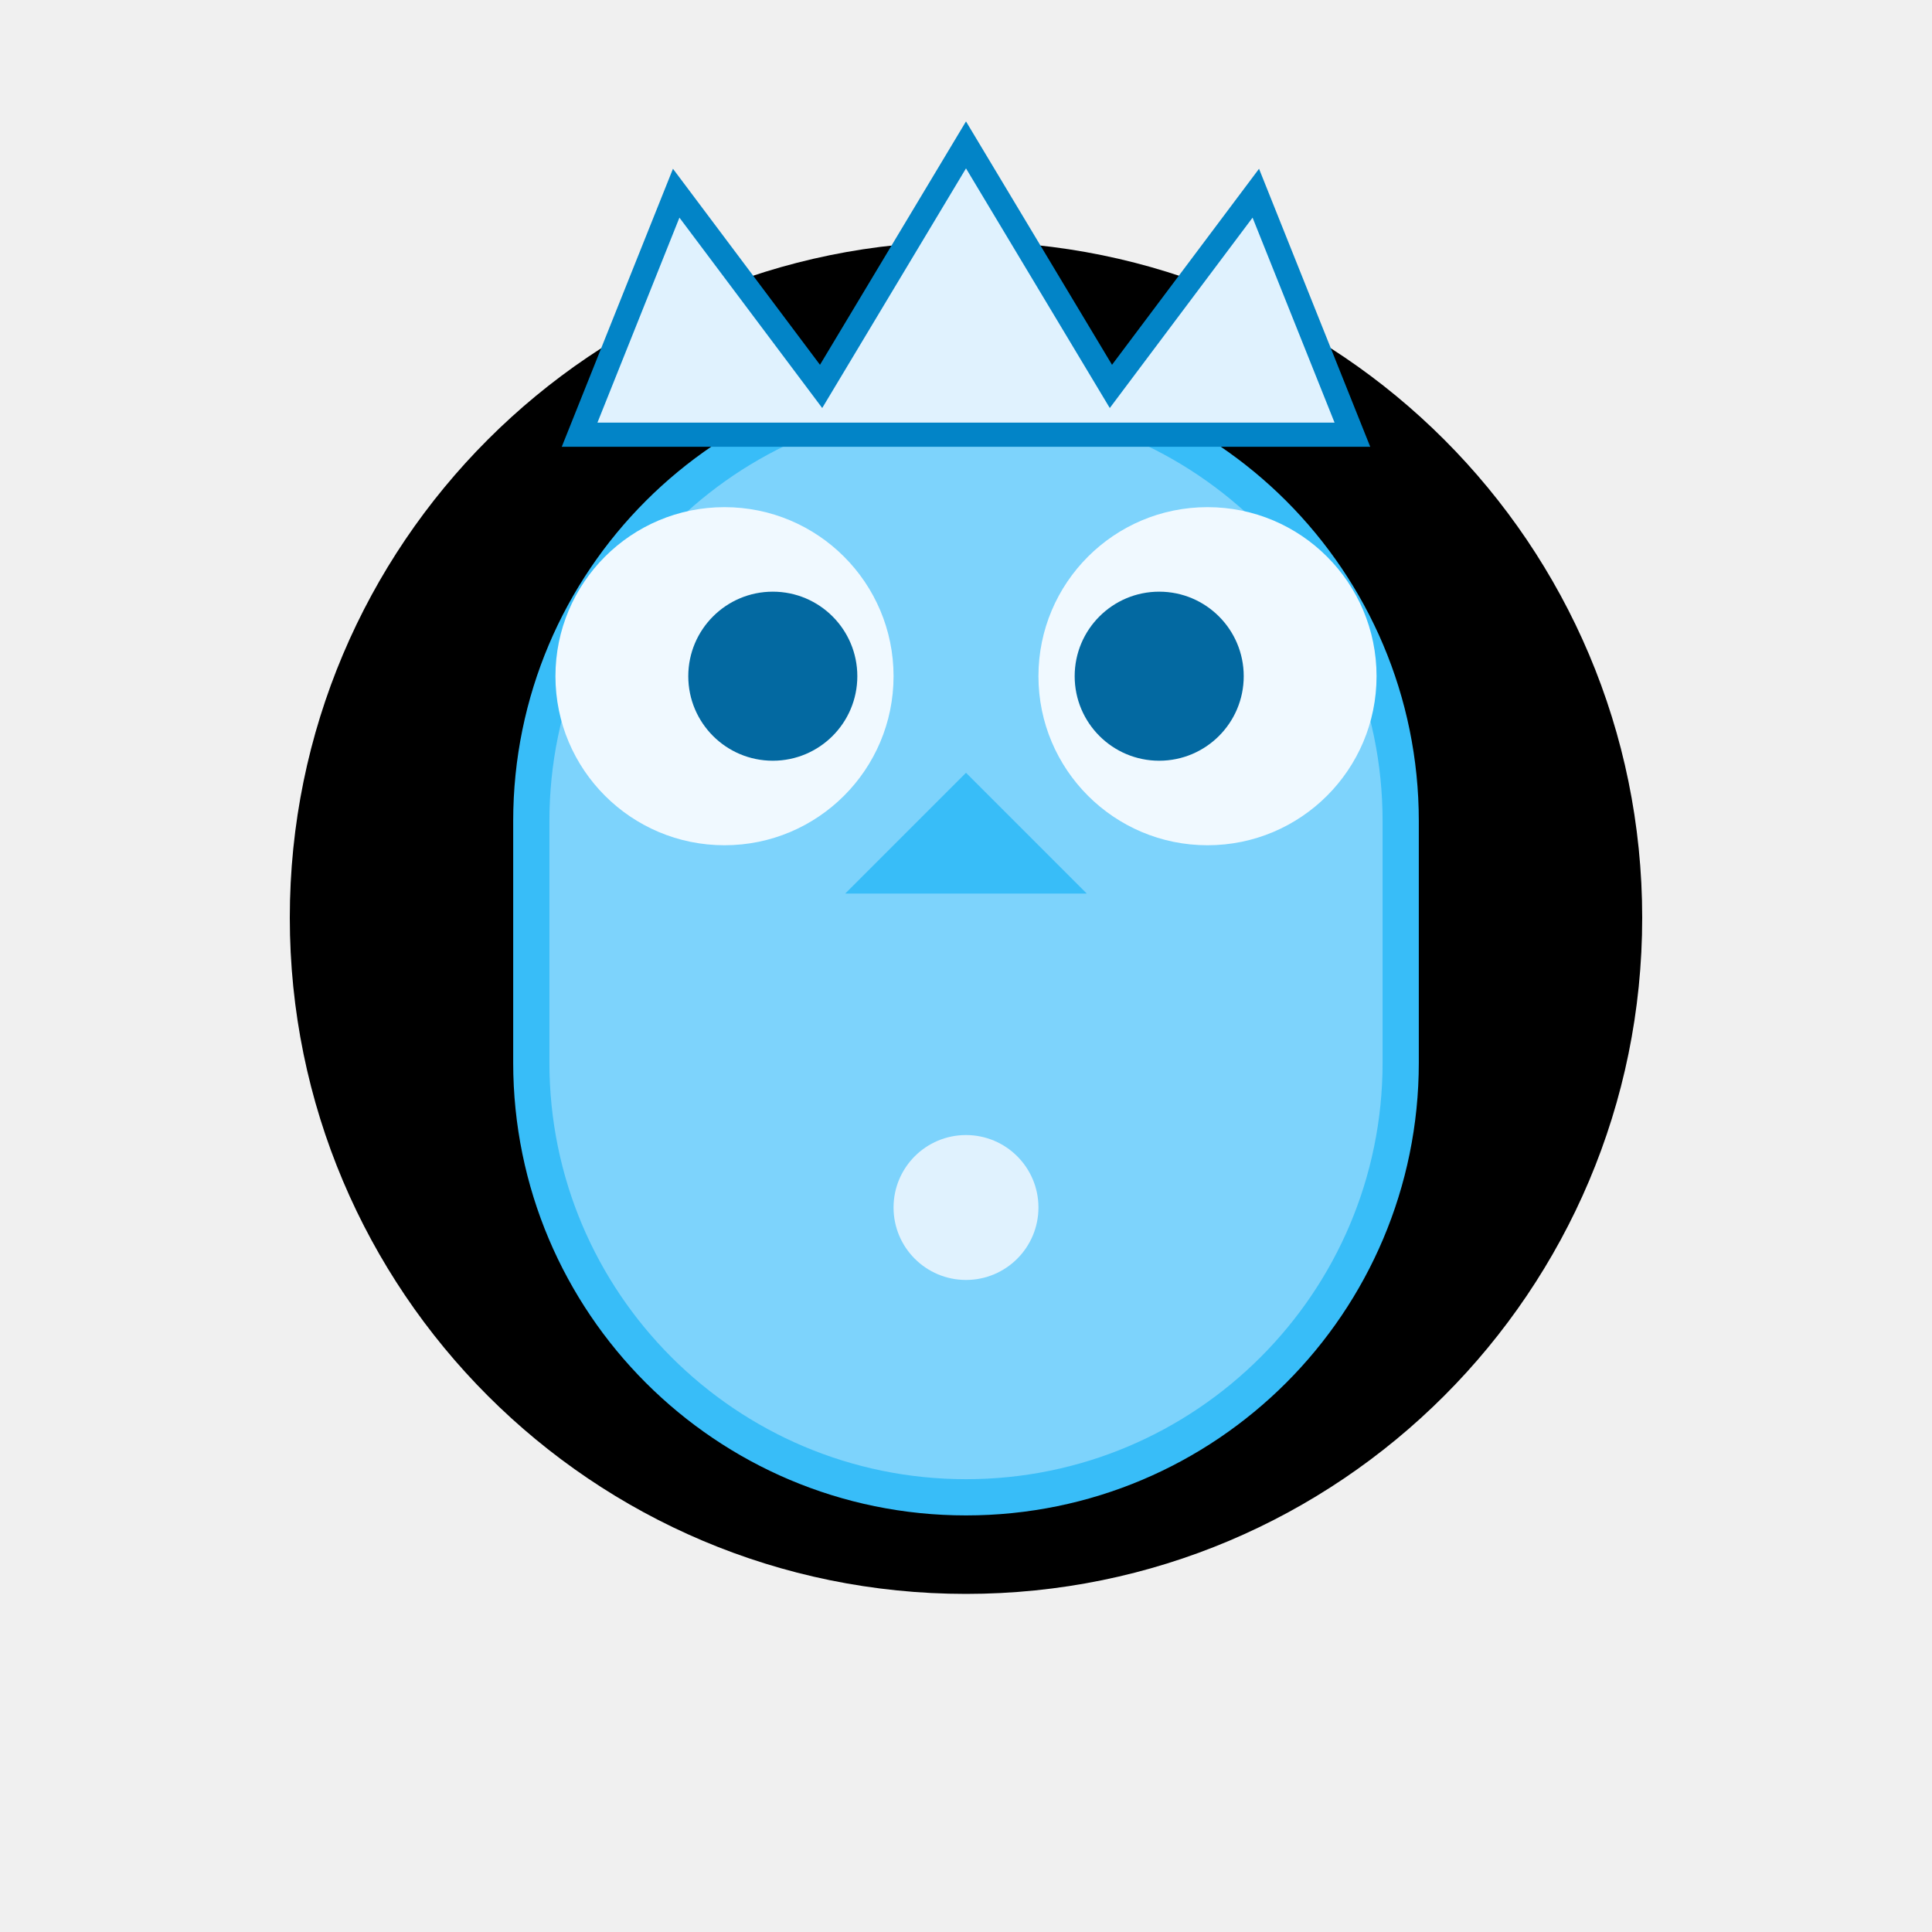
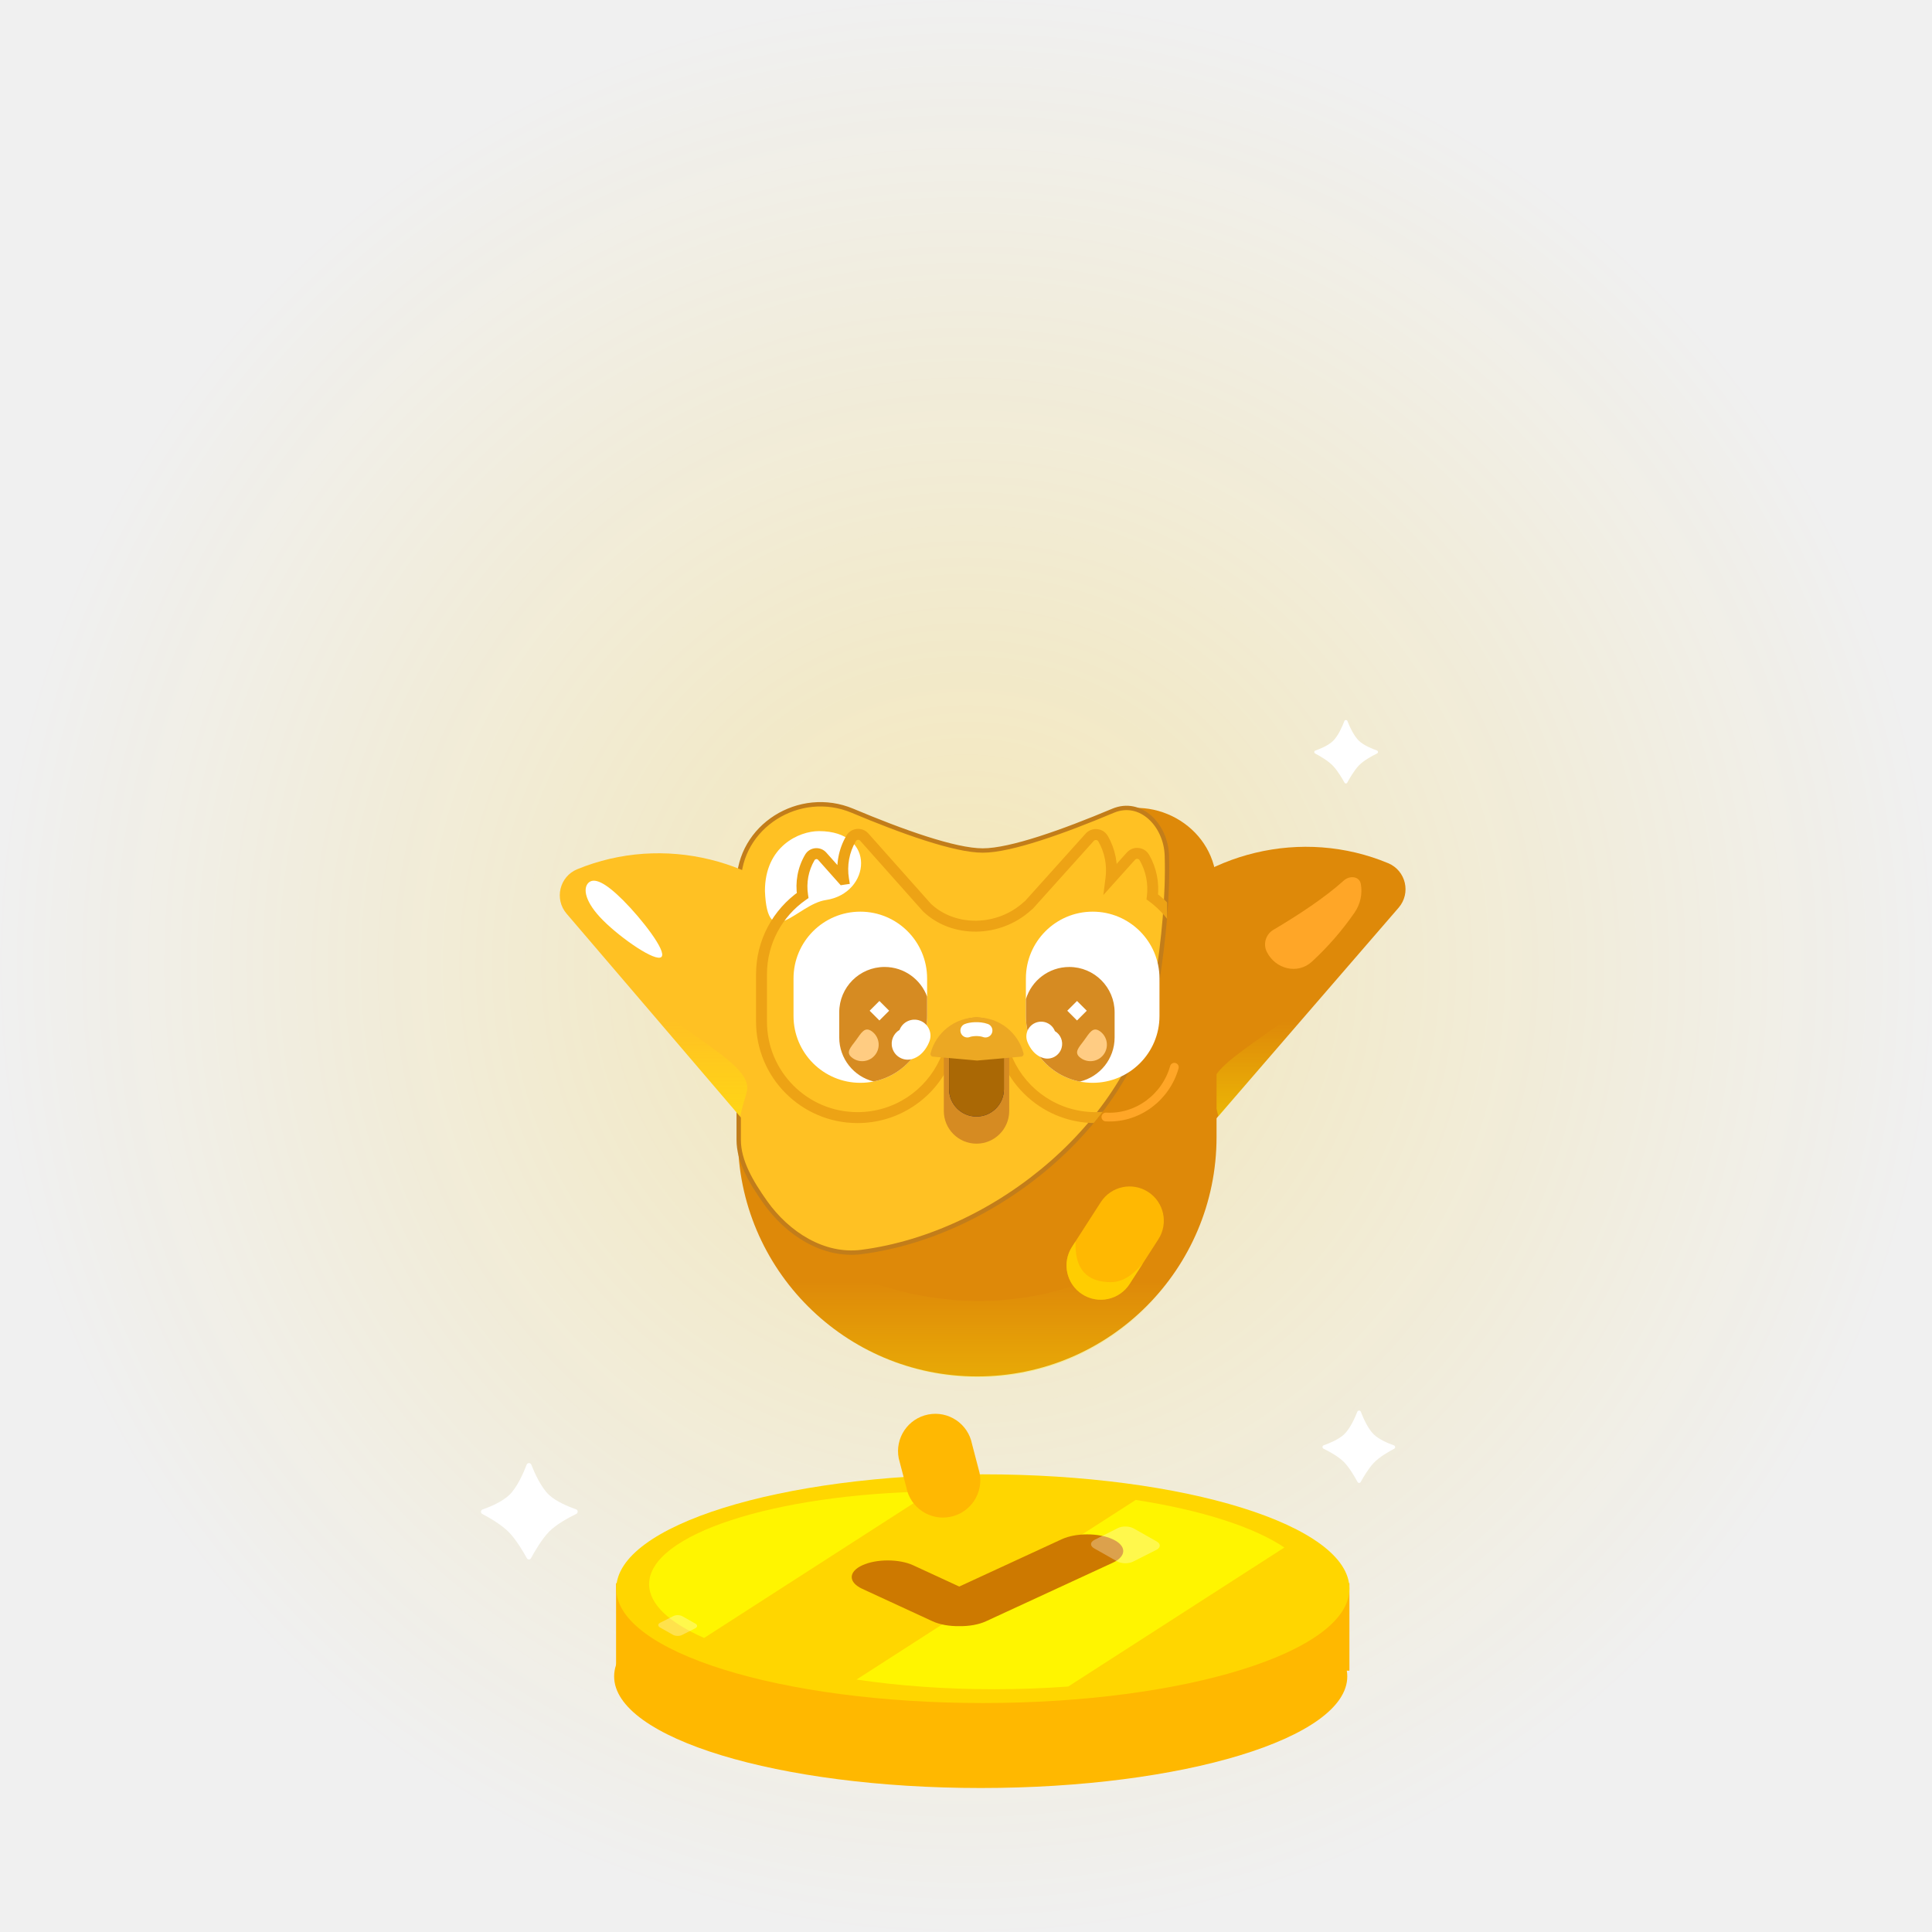
- <svg xmlns="http://www.w3.org/2000/svg" viewBox="0 0 80 80">
-   <circle cx="40" cy="38" r="28" fill="oklch(0.8 0.1 220 / 25%)" />
-   <rect x="22" y="16" width="36" height="46" rx="18" fill="#7DD3FC" stroke="#38BDF8" stroke-width="1.5" />
-   <circle cx="30" cy="28" r="7" fill="#F0F9FF" />
-   <circle cx="50" cy="28" r="7" fill="#F0F9FF" />
-   <circle cx="32" cy="28" r="3.5" fill="#0369A1" />
-   <circle cx="48" cy="28" r="3.5" fill="#0369A1" />
-   <polygon points="40,32 35,37 45,37" fill="#38BDF8" />
-   <polygon points="24,18 28,8 34,16 40,6 46,16 52,8 56,18" fill="#E0F2FE" stroke="#0284C7" stroke-width="1" />
-   <circle cx="40" cy="50" r="3" fill="#E0F2FE" />
+ <svg xmlns="http://www.w3.org/2000/svg" width="442" height="442" viewBox="0 0 442 442" fill="none">
+   <g clip-path="url(#clip0_984_37643)">
+     <path d="M442 221C442 343.055 343.055 442 221 442C98.945 442 0 343.055 0 221C0 98.945 98.945 0 221 0C343.055 0 442 98.945 442 221Z" fill="url(#paint0_radial_984_37643)" />
+     <rect x="140.987" y="362.217" width="167.731" height="19.995" fill="#FFB800" />
+     <rect x="140.987" y="362.217" width="57.869" height="19.995" fill="#FFB800" />
+     <ellipse cx="224.365" cy="383.529" rx="83.865" ry="25.529" fill="#FFB800" />
+     <ellipse cx="224.853" cy="363.455" rx="83.865" ry="26.163" fill="#FFD600" />
+     <path fill-rule="evenodd" clip-rule="evenodd" d="M213.181 341.216L161.091 374.726C153.164 371.255 148.501 367.007 148.501 362.421C148.501 351.049 177.163 341.765 213.181 341.216Z" fill="#FFF500" />
+     <path fill-rule="evenodd" clip-rule="evenodd" d="M195.953 384.246L259.83 343.154C274.765 345.461 286.815 349.31 293.837 354.035L244.399 385.838C238.946 386.242 233.257 386.457 227.408 386.457C216.148 386.457 205.482 385.663 195.953 384.246Z" fill="#FFF500" />
+     <path fill-rule="evenodd" clip-rule="evenodd" d="M219.458 362.968L208.931 358.108C205.711 356.621 200.49 356.621 197.27 358.108C194.049 359.594 194.049 362.005 197.27 363.492L213.349 370.915C215.038 371.695 217.279 372.066 219.492 372.027C221.684 372.057 223.897 371.686 225.57 370.914L254.56 357.53C257.78 356.043 257.78 353.633 254.56 352.146C251.34 350.66 246.119 350.66 242.899 352.146L219.458 362.968Z" fill="#CD7900" />
+     <path d="M266.105 269.95L319.969 207.673C322.856 204.335 321.647 199.173 317.582 197.478C298.049 189.337 275.058 194.703 260.827 211.157C246.596 227.61 244.666 251.059 255.633 269.104C257.915 272.86 263.218 273.288 266.105 269.95Z" fill="#DE8909" />
+     <path opacity="0.4" fill-rule="evenodd" clip-rule="evenodd" d="M278.75 255.429L304.902 224.853C299.028 229.843 293.588 233.693 289.107 236.865C281.026 242.585 276.064 246.097 277.296 250.101C277.829 251.831 278.319 253.669 278.75 255.429Z" fill="url(#paint1_linear_984_37643)" />
+     <path d="M168.809 202.625C168.809 189.738 182.458 181.284 194.339 186.278C205.419 190.934 217.279 195.197 223.564 195.197C229.85 195.197 241.71 190.934 252.789 186.278C264.671 181.284 278.32 189.738 278.32 202.625V260.14C278.32 290.38 253.805 314.895 223.564 314.895C193.324 314.895 168.809 290.38 168.809 260.14V202.625Z" fill="#DE8909" />
+     <path d="M175.091 275.053C180.173 282.227 188.411 287.553 197.13 286.422C228.326 282.376 259.941 256.024 264.633 225.358C266.245 214.823 267.232 204.786 266.953 195.718C266.742 188.831 260.989 182.814 254.637 185.483C243.339 190.231 231.245 194.578 224.836 194.578C218.426 194.578 206.332 190.231 195.034 185.483C182.919 180.392 169 189.011 169 202.154V260.802C169 265.643 171.838 270.46 175.091 275.053Z" fill="#FFC123" />
+     <path d="M175.091 275.053C180.173 282.227 188.411 287.553 197.13 286.422C228.326 282.376 259.941 256.024 264.633 225.358C266.245 214.823 267.232 204.786 266.953 195.718C266.742 188.831 260.989 182.814 254.637 185.483C243.339 190.231 231.245 194.578 224.836 194.578C218.426 194.578 206.332 190.231 195.034 185.483C182.919 180.392 169 189.011 169 202.154V260.802C169 265.643 171.838 270.46 175.091 275.053Z" stroke="#C27D1A" />
+     <path d="M183.151 271.609L129.63 209.037C126.761 205.683 127.998 200.528 132.073 198.856C151.65 190.823 174.612 196.315 188.752 212.846C202.892 229.378 204.693 252.837 193.628 270.821C191.325 274.564 186.02 274.963 183.151 271.609Z" fill="#FFC123" />
+     <path d="M137.974 210.565C133.779 206.37 133.338 203.253 134.605 201.986C135.873 200.718 138.37 201.779 142.565 205.974C146.76 210.169 152.595 217.651 151.327 218.918C150.059 220.186 142.169 214.76 137.974 210.565Z" fill="white" />
+     <path d="M175 203.833C175 193.625 182.801 190.14 187.365 190.14C200.644 190.14 199.253 204.386 188.942 205.908C182.334 206.883 175.581 217.983 175 203.833Z" fill="white" />
+     <rect x="181.541" y="208.568" width="30.561" height="39.157" rx="15.281" fill="white" />
+     <mask id="mask0_984_37643" style="mask-type:alpha" maskUnits="userSpaceOnUse" x="169" y="184" width="98" height="103">
+       <path d="M175.091 275.053C180.173 282.227 188.411 287.553 197.13 286.422C228.326 282.376 259.941 256.024 264.633 225.358C266.245 214.823 267.232 204.786 266.953 195.718C266.742 188.831 260.989 182.814 254.637 185.483C243.339 190.231 231.245 194.578 224.836 194.578C218.426 194.578 206.332 190.231 195.034 185.483C182.919 180.392 169 189.011 169 202.154V260.802C169 265.643 171.838 270.46 175.091 275.053Z" fill="#FFC123" />
+       <path d="M175.091 275.053C180.173 282.227 188.411 287.553 197.13 286.422C228.326 282.376 259.941 256.024 264.633 225.358C266.245 214.823 267.232 204.786 266.953 195.718C266.742 188.831 260.989 182.814 254.637 185.483C243.339 190.231 231.245 194.578 224.836 194.578C218.426 194.578 206.332 190.231 195.034 185.483C182.919 180.392 169 189.011 169 202.154V260.802C169 265.643 171.838 270.46 175.091 275.053Z" stroke="#C27D1A" />
+     </mask>
+     <g mask="url(#mask0_984_37643)">
+       <path d="M212.071 207.635L211.137 208.466L211.172 208.504L211.209 208.54L212.071 207.635ZM197.728 191.509L196.794 192.34V192.34L197.728 191.509ZM235.047 207.304L234.204 206.38L234.204 206.38L235.047 207.304ZM235.411 207.008L236.131 208.03L236.246 207.948L236.341 207.843L235.411 207.008ZM249.289 191.558L248.359 190.722V190.722L249.289 191.558ZM252.364 191.878L251.281 192.502V192.502L252.364 191.878ZM254.165 200.956L252.925 200.798L252.419 204.771L255.095 201.791L254.165 200.956ZM258.736 195.867L257.806 195.031V195.031L258.736 195.867ZM261.811 196.187L262.895 195.564L262.895 195.564L261.811 196.187ZM263.622 205.184L262.382 205.033L262.293 205.758L262.882 206.191L263.622 205.184ZM230.592 242.742L231.731 242.228L231.4 241.494L230.595 241.492L230.592 242.742ZM223.301 242.75L223.305 244H223.305L223.301 242.75ZM216.197 242.779L216.192 241.529L215.39 241.532L215.059 242.262L216.197 242.779ZM183.624 204.868L184.34 205.893L184.979 205.447L184.859 204.677L183.624 204.868ZM185.276 196.15L186.353 196.785V196.785L185.276 196.15ZM188.103 195.882L187.169 196.713V196.713L188.103 195.882ZM192.818 201.183L191.884 202.014L192.335 202.522L193.007 202.419L192.818 201.183ZM192.983 201.158L193.163 202.395L194.42 202.212L194.217 200.958L192.983 201.158ZM194.723 191.794L193.646 191.16V191.16L194.723 191.794ZM213.005 206.804L198.662 190.678L196.794 192.34L211.137 208.466L213.005 206.804ZM234.204 206.38C228.074 211.975 218.484 212.019 212.934 206.73L211.209 208.54C217.788 214.809 228.872 214.632 235.889 208.227L234.204 206.38ZM234.692 205.985C234.525 206.103 234.363 206.235 234.204 206.38L235.889 208.227C235.984 208.141 236.064 208.077 236.131 208.03L234.692 205.985ZM248.359 190.722L234.481 206.172L236.341 207.843L250.219 192.393L248.359 190.722ZM253.447 191.255C252.373 189.389 249.795 189.123 248.359 190.722L250.219 192.393C250.522 192.056 251.058 192.115 251.281 192.502L253.447 191.255ZM255.405 201.114C255.833 197.76 255.195 194.291 253.447 191.255L251.281 192.502C252.746 195.048 253.286 197.966 252.925 200.798L255.405 201.114ZM257.806 195.031L253.235 200.12L255.095 201.791L259.666 196.702L257.806 195.031ZM262.895 195.564C261.821 193.698 259.243 193.432 257.806 195.031L259.666 196.702C259.969 196.365 260.505 196.424 260.728 196.811L262.895 195.564ZM264.863 205.335C265.269 202.008 264.627 198.573 262.895 195.564L260.728 196.811C262.181 199.335 262.724 202.224 262.382 205.033L264.863 205.335ZM273.84 222.893C273.84 215.211 270.108 208.401 264.363 204.177L262.882 206.191C268.014 209.964 271.34 216.04 271.34 222.893H273.84ZM273.84 233.717V222.893H271.34V233.717H273.84ZM250.624 256.933C263.446 256.933 273.84 246.539 273.84 233.717H271.34C271.34 245.158 262.065 254.433 250.624 254.433V256.933ZM229.453 243.256C233.09 251.318 241.2 256.933 250.624 256.933V254.433C242.219 254.433 234.98 249.427 231.731 242.228L229.453 243.256ZM223.305 244C226.407 243.99 228.834 243.988 230.589 243.992L230.595 241.492C228.834 241.488 226.401 241.49 223.298 241.5L223.305 244ZM216.203 244.029C219.471 244.014 221.838 244.004 223.305 244L223.298 241.5C221.829 241.504 219.46 241.514 216.192 241.529L216.203 244.029ZM196.182 256.933C205.591 256.933 213.69 251.336 217.336 243.295L215.059 242.262C211.803 249.443 204.574 254.433 196.182 254.433V256.933ZM172.966 233.717C172.966 246.539 183.36 256.933 196.182 256.933V254.433C184.741 254.433 175.466 245.158 175.466 233.717H172.966ZM172.966 222.893V233.717H175.466V222.893H172.966ZM182.909 203.843C176.901 208.037 172.966 215.005 172.966 222.893H175.466C175.466 215.857 178.973 209.639 184.34 205.893L182.909 203.843ZM184.198 195.516C182.475 198.442 181.887 201.819 182.389 205.06L184.859 204.677C184.443 201.987 184.933 199.196 186.353 196.785L184.198 195.516ZM189.037 195.052C187.686 193.533 185.236 193.755 184.198 195.516L186.353 196.785C186.521 196.499 186.934 196.449 187.169 196.713L189.037 195.052ZM193.752 200.352L189.037 195.052L187.169 196.713L191.884 202.014L193.752 200.352ZM192.802 199.921C192.744 199.93 192.686 199.939 192.628 199.948L193.007 202.419C193.059 202.411 193.111 202.403 193.163 202.395L192.802 199.921ZM193.646 191.16C191.805 194.286 191.188 197.899 191.749 201.358L194.217 200.958C193.746 198.054 194.265 195.034 195.8 192.428L193.646 191.16ZM198.662 190.678C197.261 189.103 194.721 189.334 193.646 191.16L195.8 192.428C196.006 192.078 196.509 192.02 196.794 192.34L198.662 190.678Z" fill="#EDA315" />
+     </g>
+     <path d="M253 255.545C260.302 255.958 266.753 250.982 268.667 244.159" stroke="#FFA627" stroke-width="2" stroke-linecap="round" />
+     <rect x="234.703" y="208.568" width="30.561" height="39.157" rx="15.281" fill="white" />
+     <path fill-rule="evenodd" clip-rule="evenodd" d="M212.106 228.008V232.444C212.106 239.84 206.852 246.009 199.872 247.421C195.352 246.303 192 242.219 192 237.353V231.591C192 225.864 196.643 221.22 202.371 221.22C206.839 221.22 210.647 224.046 212.106 228.008Z" fill="#D68B22" />
+     <path fill-rule="evenodd" clip-rule="evenodd" d="M247.044 247.442C240.012 246.071 234.705 239.877 234.705 232.444V228.585C235.995 224.326 239.951 221.225 244.631 221.225C250.358 221.225 255 225.868 255 231.594V237.355C255 242.251 251.607 246.354 247.044 247.442Z" fill="#D68B22" />
+     <path d="M199.483 235.965C201.162 237.197 201.523 239.557 200.291 241.236C199.058 242.914 196.698 243.276 195.019 242.043C193.341 240.811 194.574 239.693 195.807 238.014C197.039 236.336 197.805 234.732 199.483 235.965Z" fill="#FFCC82" />
+     <path d="M251.693 235.965C253.372 237.197 253.733 239.557 252.501 241.236C251.268 242.914 248.908 243.276 247.229 242.043C245.551 240.811 246.784 239.693 248.017 238.014C249.249 236.336 250.015 234.732 251.693 235.965Z" fill="#FFCC83" />
+     <rect x="215.924" y="232.762" width="14.962" height="28.883" rx="7.481" fill="#D68B22" />
+     <rect x="217.128" y="233.392" width="12.548" height="22.046" rx="6.274" fill="#252456" />
+     <path d="M221.337 237.218C222.049 236.911 224.007 236.691 225.475 237.218" stroke="#FFDE00" stroke-width="3.183" stroke-linecap="round" stroke-linejoin="round" />
+     <path d="M217.133 239.664C217.133 236.199 219.942 233.39 223.407 233.39C226.872 233.39 229.681 236.199 229.681 239.664V249.162C229.681 252.627 226.872 255.436 223.407 255.436C219.942 255.436 217.133 252.627 217.133 249.162V239.664Z" fill="#AA6805" />
+     <path d="M234.161 240.988C234.255 241.353 233.989 241.704 233.614 241.738L223.527 242.63L213.439 241.738C213.064 241.704 212.798 241.353 212.892 240.988C214.115 236.257 218.413 232.762 223.527 232.762C228.64 232.762 232.938 236.257 234.161 240.988Z" fill="#ECA823" />
+     <path d="M221.312 235.759C222.024 235.451 223.982 235.231 225.45 235.759" stroke="white" stroke-width="3.183" stroke-linecap="round" stroke-linejoin="round" />
+     <path fill-rule="evenodd" clip-rule="evenodd" d="M210.464 233.494C212.363 234.185 213.342 236.284 212.652 238.183C212.459 238.714 212.118 239.429 211.622 240.111C211.192 240.703 210.242 241.837 208.664 242.287C206.722 242.842 204.697 241.718 204.142 239.775C203.674 238.138 204.399 236.444 205.8 235.618C206.514 233.762 208.587 232.812 210.464 233.494Z" fill="white" />
+     <path fill-rule="evenodd" clip-rule="evenodd" d="M235.015 238.265C234.378 236.513 235.282 234.576 237.034 233.939C238.766 233.309 240.68 234.185 241.338 235.899C242.632 236.66 243.3 238.225 242.869 239.735C242.356 241.528 240.488 242.566 238.695 242.054C237.239 241.638 236.362 240.591 235.965 240.045C235.508 239.416 235.193 238.755 235.015 238.265Z" fill="white" />
+     <path fill-rule="evenodd" clip-rule="evenodd" d="M217.386 347.026C212.757 347.94 208.264 344.928 207.35 340.3L205.612 333.646C204.698 329.017 207.709 324.524 212.338 323.61C216.966 322.696 221.459 325.708 222.373 330.336L224.112 336.99C225.026 341.619 222.014 346.112 217.386 347.026Z" fill="#FFB802" />
+     <path opacity="0.3" fill-rule="evenodd" clip-rule="evenodd" d="M277.596 270.338C272.888 295.793 250.574 315.072 223.756 315.072C197.327 315.072 175.271 296.348 170.131 271.442C187.983 299.686 245.49 312.45 276.771 271.415C277.049 271.05 277.324 270.691 277.596 270.338Z" fill="url(#paint2_linear_984_37643)" />
+     <path opacity="0.4" fill-rule="evenodd" clip-rule="evenodd" d="M169.311 255.429L143.158 224.853C149.033 229.843 154.472 233.693 158.953 236.865C167.034 242.585 171.996 246.097 170.764 250.101C170.232 251.831 169.741 253.669 169.311 255.429Z" fill="url(#paint3_linear_984_37643)" />
+     <path d="M201.188 229L203.419 231.231L201.188 233.462L198.957 231.231L201.188 229Z" fill="white" />
+     <path d="M246.398 229L248.629 231.231L246.398 233.462L244.167 231.231L246.398 229Z" fill="white" />
+     <path d="M307.401 201.471C308.77 200.229 311.018 200.437 311.333 202.259C311.709 204.433 311.282 206.769 309.884 208.794C307.026 212.931 303.749 216.679 300.135 220.005C296.874 223.005 291.796 221.729 289.819 217.764C288.914 215.949 289.588 213.749 291.333 212.717C297.028 209.347 303.165 205.314 307.401 201.471Z" fill="#FFA627" />
+     <path fill-rule="evenodd" clip-rule="evenodd" d="M247.591 296.099C243.951 293.755 242.9 288.905 245.243 285.265L251.83 275.033C254.173 271.393 259.023 270.342 262.663 272.685C266.303 275.028 267.354 279.878 265.011 283.518L258.424 293.751C256.081 297.391 251.231 298.442 247.591 296.099Z" fill="#FFB802" />
+     <path d="M302.781 331.425C302.464 331.271 302.493 330.772 302.826 330.655C304.091 330.207 306.253 329.326 307.492 328.16C308.858 326.875 309.972 324.389 310.534 322.959C310.667 322.621 311.192 322.623 311.323 322.962C311.872 324.392 312.957 326.874 314.291 328.16C315.549 329.374 317.674 330.24 318.909 330.672C319.238 330.787 319.276 331.276 318.967 331.438C317.741 332.081 315.568 333.325 314.291 334.672C313.067 335.963 311.861 338.02 311.285 339.066C311.136 339.336 310.734 339.335 310.588 339.064C310.004 337.979 308.759 335.812 307.492 334.508C306.237 333.215 304.039 332.038 302.781 331.425Z" fill="white" />
+     <path d="M131.862 346.336C132.285 346.13 132.246 345.467 131.803 345.311C130.119 344.715 127.241 343.542 125.592 341.991C123.774 340.28 122.292 336.971 121.543 335.068C121.366 334.618 120.667 334.621 120.494 335.072C119.763 336.975 118.319 340.278 116.543 341.991C114.869 343.606 112.041 344.759 110.397 345.333C109.959 345.486 109.908 346.138 110.319 346.353C111.951 347.208 114.844 348.865 116.543 350.657C118.172 352.375 119.777 355.114 120.545 356.506C120.743 356.866 121.277 356.864 121.472 356.503C122.249 355.06 123.906 352.174 125.592 350.439C127.263 348.719 130.188 347.152 131.862 346.336Z" fill="white" />
+     <path d="M315.058 172.372C315.337 172.237 315.311 171.8 315.019 171.697C313.91 171.305 312.015 170.532 310.929 169.51C309.731 168.383 308.755 166.204 308.261 164.951C308.145 164.654 307.685 164.656 307.57 164.953C307.089 166.207 306.138 168.382 304.968 169.51C303.865 170.574 302.002 171.334 300.92 171.712C300.631 171.813 300.598 172.242 300.869 172.384C301.943 172.947 303.849 174.038 304.968 175.218C306.041 176.35 307.098 178.154 307.604 179.071C307.734 179.308 308.086 179.307 308.214 179.069C308.726 178.118 309.818 176.218 310.929 175.075C312.029 173.942 313.956 172.91 315.058 172.372Z" fill="white" />
+     <rect opacity="0.3" width="5.716" height="5.716" rx="1.159" transform="matrix(0.870632 0.491935 -0.892726 0.4506 155.104 369.195)" fill="white" />
+     <rect opacity="0.3" width="10.125" height="10.125" rx="2.053" transform="matrix(0.870632 0.491935 -0.892726 0.4506 257.578 348.666)" fill="white" />
+     <path opacity="0.7" fill-rule="evenodd" clip-rule="evenodd" d="M245.248 285.265C242.905 288.905 243.957 293.756 247.597 296.099C251.236 298.442 256.087 297.391 258.43 293.751L261.513 288.962C259.536 291.298 257.076 293.331 254.199 293.331C249.814 293.331 246.054 291.504 246.054 284.766C246.054 284.508 246.043 284.275 246.021 284.065L245.248 285.265Z" fill="#FFD600" />
+   </g>
+   <defs>
+     <radialGradient id="paint0_radial_984_37643" cx="0" cy="0" r="1" gradientUnits="userSpaceOnUse" gradientTransform="translate(221 221) rotate(90) scale(221)">
+       <stop stop-color="#FFC800" stop-opacity="0.233" />
+       <stop offset="1" stop-color="#FFC800" stop-opacity="0" />
+     </radialGradient>
+     <linearGradient id="paint1_linear_984_37643" x1="291.4" y1="233.66" x2="291.4" y2="254.962" gradientUnits="userSpaceOnUse">
+       <stop stop-color="#FFF500" stop-opacity="0" />
+       <stop offset="1" stop-color="#FFF500" />
+     </linearGradient>
+     <linearGradient id="paint2_linear_984_37643" x1="223.706" y1="293" x2="223.706" y2="314.895" gradientUnits="userSpaceOnUse">
+       <stop stop-color="#FFF500" stop-opacity="0" />
+       <stop offset="1" stop-color="#FFF500" />
+     </linearGradient>
+     <linearGradient id="paint3_linear_984_37643" x1="156.738" y1="233.281" x2="156.738" y2="256.001" gradientUnits="userSpaceOnUse">
+       <stop stop-color="#FFF500" stop-opacity="0" />
+       <stop offset="1" stop-color="#FFF500" />
+     </linearGradient>
+     <clipPath id="clip0_984_37643">
+       <rect width="442" height="442" fill="white" />
+     </clipPath>
+   </defs>
</svg>
